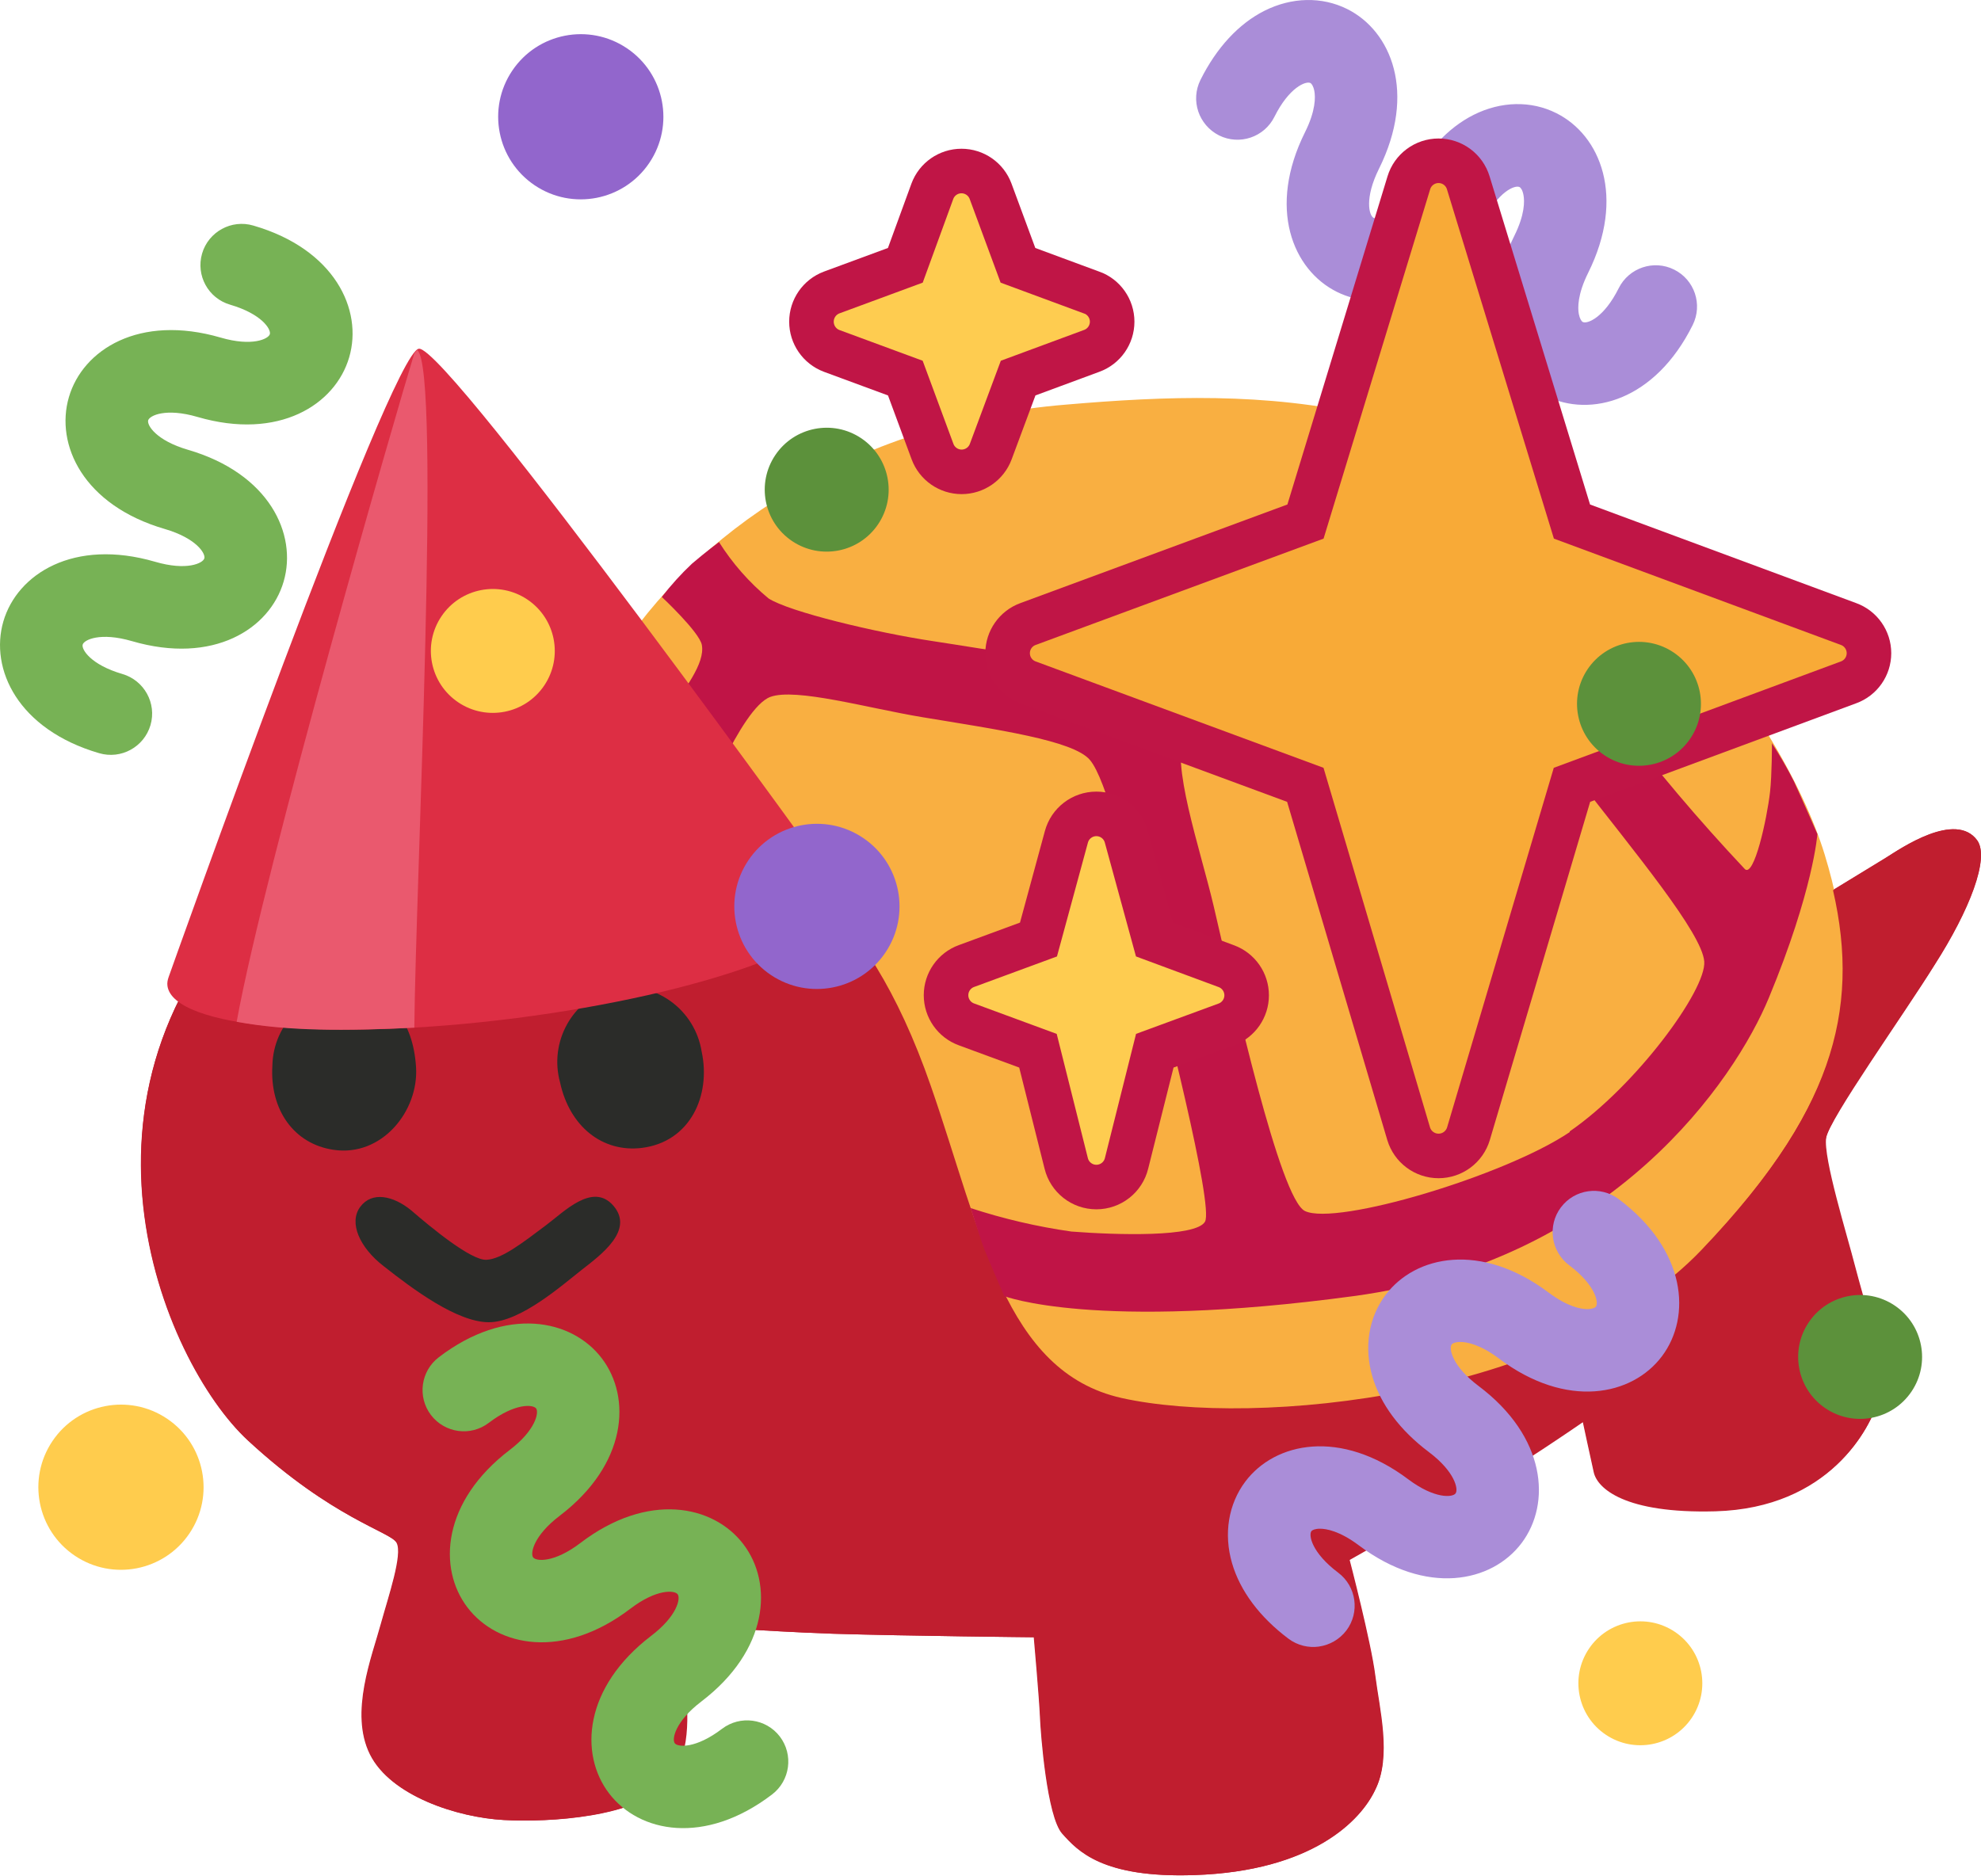
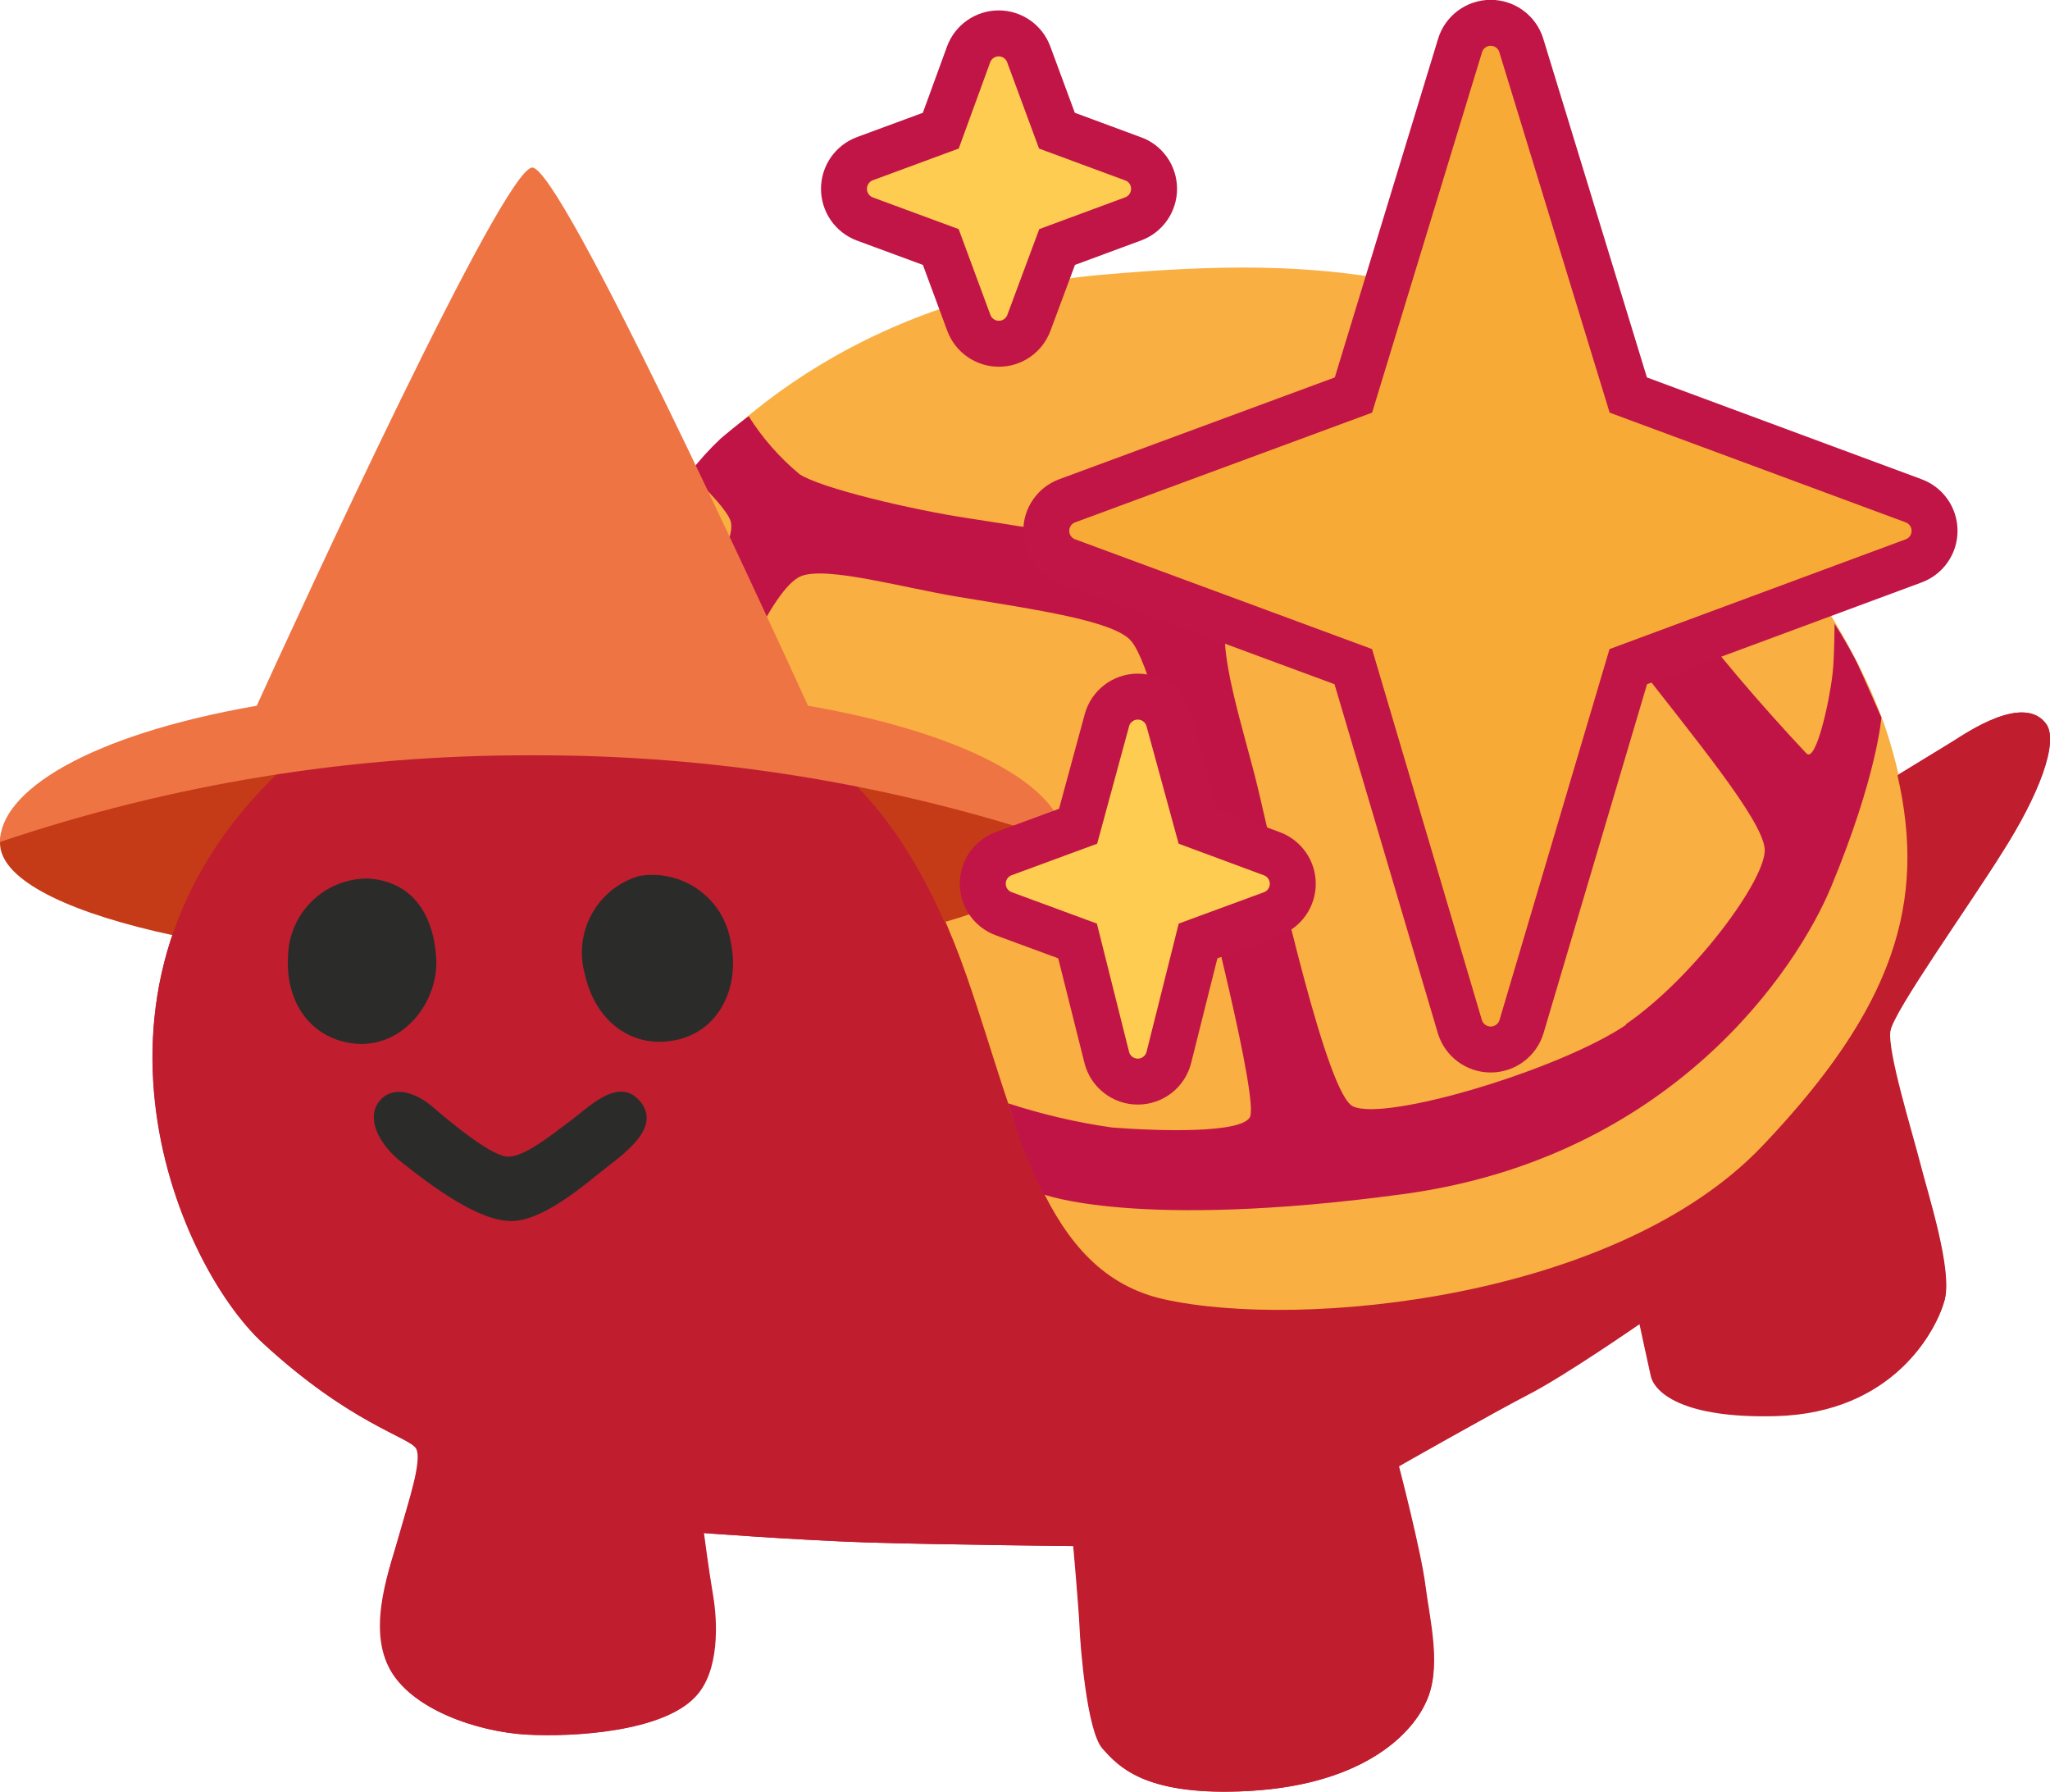
- <svg xmlns="http://www.w3.org/2000/svg" width="39.833mm" height="37.716mm" viewBox="0 0 112.921 106.919" version="1.1" id="svg34">
-   <defs id="defs4">
-     <style id="style2">
+ <svg xmlns="http://www.w3.org/2000/svg" width="39.97mm" height="34.93mm" viewBox="0 0 113.31 99.02">
+   <defs>
+     <style>
      .cls-1 {
        fill: #c01e2f;
      }

      .cls-2 {
        fill: #f9af41;
      }

      .cls-3 {
        fill: #c63b17;
      }

      .cls-4 {
        fill: #c01446;
      }

      .cls-5 {
        fill: #2b2c29;
      }

      .cls-6 {
        fill: #ee7444;
      }

      .cls-7 {
        fill: #f8aa37;
      }

      .cls-7, .cls-8 {
        stroke: #c01546;
        stroke-miterlimit: 10;
        stroke-width: 2.54px;
      }

      .cls-8 {
        fill: #fecc50;
      }
    </style>
  </defs>
-   <g id="Layer_2" data-name="Layer 2" transform="translate(-0.3944638,7.90593)">
+   <g id="Layer_2" data-name="Layer 2">
    <g id="grid">
      <g id="ml_copy" data-name="ml copy">
        <g id="magic">
-           <g id="g28">
-             <path class="cls-1" d="M 103.61,43.61 107.88,41 c 0.86,-0.53 4,-2.67 5.22,-1 0.72,1 -0.46,4 -2.43,7.09 -1.79,2.85 -6,8.73 -6.18,9.87 -0.18,1.14 1.21,5.6 1.65,7.33 0.44,1.73 1.79,5.89 1.35,7.54 -0.44,1.65 -2.8,6.2 -9.3,6.38 -5.17,0.14 -6.73,-1.31 -6.93,-2.23 -0.15,-0.66 -0.62,-2.85 -0.62,-2.85 0,0 -4.14,2.81 -6.1,3.87 -1.96,1.06 -7.22,4 -7.22,4 0,0 1.23,4.71 1.47,6.62 0.24,1.91 0.95,4.63 0,6.5 -0.79,1.76 -3.58,4.66 -10.3,4.88 -5.26,0.18 -6.65,-1.4 -7.52,-2.36 -0.87,-0.96 -1.23,-5.71 -1.27,-6.7 -0.04,-0.99 -0.35,-4.5 -0.35,-4.5 0,0 -7.13,-0.07 -11.44,-0.2 -3.9,-0.13 -9,-0.52 -9,-0.52 0,0 0.27,2.06 0.52,3.54 0.22,1.33 0.37,4.11 -1,5.52 -1.8,1.91 -6.63,2.23 -9.3,2.08 -2.67,-0.15 -6.44,-1.37 -7.62,-3.74 -1.18,-2.37 0.12,-5.59 0.62,-7.44 0.45,-1.63 1.26,-4 0.9,-4.62 C 22.67,79.44 19.38,78.7 14.54,74.22 9.7,69.74 2.92,53.78 16.14,42 c 13.22,-11.78 38.91,-0.58 40.28,0.2 1.37,0.78 47.19,1.41 47.19,1.41 z" id="path6" />
-             <path class="cls-2" d="m 61.19,15.16 c -12.34,1 -21.36,7.53 -25.7,14.41 a 56.4,56.4 0 0 0 -3.85,7 20.62,20.62 0 0 1 8.21,1.86 c 4.53,2.22 9.78,4.57 13.6,15.57 2.89,8.32 4.19,16.3 10.88,17.8 7.58,1.69 25,0 33.07,-8.46 8.07,-8.46 9.42,-14.64 7,-22.54 -2.42,-7.9 -12.58,-21.76 -26,-25 -5.85,-1.35 -11.6,-1.12 -17.21,-0.64 z" id="path8" />
-             <ellipse class="cls-3" cx="29.42" cy="46.58" rx="29.42" ry="6.92" id="ellipse10" style="display:none" />
-             <path class="cls-1" d="m 110.67,47.11 c 2,-3.12 3.15,-6.08 2.43,-7.09 -1.23,-1.71 -4.36,0.43 -5.22,1 l -3,1.83 c 1.61,7 -0.16,12.83 -7.51,20.56 -8,8.46 -25.49,10.15 -33.07,8.46 -6.69,-1.5 -8,-9.48 -10.88,-17.8 -3.82,-11 -9.07,-13.38 -13.6,-15.57 a 20.62,20.62 0 0 0 -8.21,-1.86 v 0 C 26,36.71 20.44,38.12 16.14,42 2.92,53.78 9.67,69.74 14.52,74.22 c 4.85,4.48 8.13,5.18 8.48,5.84 0.35,0.66 -0.45,3 -0.9,4.62 -0.5,1.85 -1.8,5.07 -0.62,7.44 1.18,2.37 5,3.6 7.62,3.74 2.62,0.14 7.5,-0.17 9.3,-2.08 1.34,-1.41 1.19,-4.19 1,-5.52 -0.25,-1.48 -0.52,-3.54 -0.52,-3.54 0,0 5.15,0.39 9,0.52 4.31,0.13 11.44,0.2 11.44,0.2 0,0 0.31,3.5 0.35,4.5 0.04,1 0.4,5.73 1.27,6.7 0.87,0.97 2.26,2.54 7.52,2.36 6.72,-0.22 9.47,-3.12 10.31,-4.83 0.94,-1.87 0.24,-4.59 0,-6.5 -0.24,-1.91 -1.47,-6.62 -1.47,-6.62 0,0 5.27,-3 7.22,-4 1.95,-1 6.1,-3.87 6.1,-3.87 0,0 0.47,2.19 0.62,2.85 0.2,0.92 1.76,2.37 6.93,2.23 6.5,-0.18 8.85,-4.74 9.3,-6.38 0.45,-1.64 -0.9,-5.8 -1.35,-7.54 -0.45,-1.74 -1.85,-6.2 -1.65,-7.33 0.2,-1.13 4.41,-7.01 6.2,-9.9 z" id="path12" />
-             <path class="cls-4" d="m 102.65,36.64 a 24.3,24.3 0 0 0 -1.25,-2.17 c 0,0 0,1.82 -0.11,2.78 -0.18,1.57 -0.91,4.86 -1.43,4.4 a 107.71,107.71 0 0 1 -7.44,-8.8 c -1.61,-2.17 -7.07,-7.81 -7.27,-9.71 a 19.37,19.37 0 0 1 1,-4.17 L 84,17.86 c -0.8,-0.4 -2,-0.84 -2,-0.84 0,0 -0.51,4.38 -1.24,5.23 -0.73,0.85 -4.62,2.49 -7.73,3.81 -3.74,1.59 -7.36,3.61 -8.73,3.91 -1.19,0.27 -8.11,-0.93 -10.71,-1.32 -3.27,-0.49 -8.23,-1.68 -9.39,-2.44 A 13.57,13.57 0 0 1 41.38,23 c 0,0 -0.77,0.57 -1.54,1.23 a 15.92,15.92 0 0 0 -1.72,1.9 c 0,0 2.14,2 2.28,2.73 0.2,1.06 -1,2.56 -2,4 -0.6,0.85 -2.26,4.4 -2.26,4.4 a 6.4,6.4 0 0 1 1.93,0.48 c 1.11,0.46 2.15,0.94 2.15,0.94 0,0 2.39,-6.22 4.08,-6.85 1.44,-0.54 5.62,0.65 8.65,1.15 4.28,0.71 8.62,1.32 9.57,2.44 0.95,1.12 2.06,5.85 3.08,9.82 1.12,4.34 4,15.62 3.48,16.51 -0.52,0.89 -5,0.76 -7.61,0.56 a 33.69,33.69 0 0 1 -5.75,-1.34 c 0,0 0.59,1.85 0.78,2.34 0.28,0.71 1.14,2.68 1.14,2.68 0,0 5.12,2 19.92,0 14.8,-2 21.75,-12.38 23.66,-17 2.54,-6.12 2.77,-9.34 2.77,-9.34 0,0 -0.94,-2.15 -1.34,-3.01 z m -12.78,20 c -3.67,2.48 -13.29,5.36 -15.09,4.5 -1.43,-0.69 -4,-12.22 -5.2,-17.37 -0.77,-3.29 -2.51,-8.27 -1.65,-9.87 0.58,-1.09 4.14,-2.83 6.77,-4.19 2.63,-1.36 6.08,-3 7.15,-2.94 1.51,0.12 5,5.24 8.39,9.61 3.39,4.37 7.17,8.91 7.3,10.53 0.13,1.62 -3.89,7.09 -7.67,9.69 z" id="path14" />
-             <path class="cls-5" d="m 40.39,52.05 c 0.54,2.49 -0.64,5.14 -3.4,5.49 -2.26,0.28 -4.13,-1.23 -4.67,-3.73 a 4.41,4.41 0 0 1 3,-5.4 4.39,4.39 0 0 1 5.07,3.64 z" id="path16" />
-             <path class="cls-5" d="m 24.11,52.93 c 0.16,2.51 -1.95,5.13 -4.7,4.72 -2.26,-0.33 -3.64,-2.28 -3.49,-4.79 a 4.39,4.39 0 0 1 4.41,-4.31 c 2.28,0.13 3.61,1.75 3.78,4.38 z" id="path18" />
-             <path class="cls-5" d="m 31.53,61.94 c 1,-0.74 2.66,-2.48 3.84,-1.09 1.18,1.39 -0.71,2.78 -1.8,3.63 -1.09,0.85 -3.5,3 -5.31,3 -1.81,0 -4.34,-1.89 -6,-3.2 -1.37,-1.06 -2,-2.48 -1.33,-3.38 0.67,-0.9 1.88,-0.63 2.89,0.19 1.16,1 3.42,2.87 4.3,2.83 0.88,-0.04 2.08,-0.98 3.41,-1.98 z" id="path20" />
-             <path class="cls-6" d="M 44.66,39 C 42.25,33.72 31,9.26 29.42,9.26 27.84,9.26 16.6,33.72 14.19,39 4.74,40.65 0,43.77 0,46.53 a 90.92,90.92 0 0 1 29.42,-4.79 90.94,90.94 0 0 1 29.43,4.79 c 0,-2.76 -4.74,-5.88 -14.19,-7.53 z" id="path22" style="display:none" />
-             <path fill="#aa8dd8" d="m 68.698,-1.553 c -0.191,-0.57 -0.164,-1.213 0.125,-1.796 0.916,-1.838 2.18,-3.205 3.65,-3.944 1.557,-0.782 3.272,-0.816 4.711,-0.1 2.525,1.258 3.965,4.79 1.813,9.113 -0.835,1.682 -0.561,2.67 -0.303,2.795 0.256,0.13 1.211,-0.247 2.049,-1.928 0.916,-1.838 2.18,-3.205 3.65,-3.944 1.557,-0.782 3.273,-0.82 4.711,-0.1 2.527,1.258 3.965,4.79 1.817,9.11 -0.609,1.226 -0.595,1.996 -0.531,2.344 0.055,0.279 0.156,0.419 0.228,0.456 0.255,0.125 1.207,-0.244 2.047,-1.929 0.581,-1.163 1.995,-1.64 3.158,-1.059 1.164,0.579 1.639,1.989 1.059,3.158 -2.147,4.319 -5.833,5.306 -8.363,4.047 C 85.993,13.409 84.556,9.877 86.707,5.554 87.318,4.329 87.301,3.562 87.236,3.214 87.184,2.934 87.083,2.794 87.01,2.759 86.754,2.63 85.801,3.002 84.961,4.688 82.812,9.006 79.128,9.994 76.599,8.734 74.072,7.476 72.632,3.943 74.786,-0.374 75.395,-1.599 75.379,-2.371 75.314,-2.719 c -0.053,-0.278 -0.154,-0.418 -0.226,-0.455 -0.257,-0.125 -1.211,0.247 -2.049,1.928 -0.579,1.164 -1.995,1.64 -3.158,1.059 -0.583,-0.296 -0.991,-0.796 -1.184,-1.367 z" id="path9586" style="stroke-width:2.354" />
-             <path class="cls-7" d="M 105.76,27.67 90,21.83 84.09,2.52 a 1.77,1.77 0 0 0 -3.39,0 L 74.81,21.83 59,27.67 A 1.77,1.77 0 0 0 59,31 l 15.8,5.84 5.89,19.89 a 1.78,1.78 0 0 0 3.41,0 L 90,36.84 105.76,31 a 1.77,1.77 0 0 0 0,-3.33 z" id="path24" />
-             <path class="cls-8" d="m 70.3,47.18 -4.1,-1.52 -1.6,-5.85 a 1.77,1.77 0 0 0 -3.42,0 l -1.59,5.85 -4.1,1.51 a 1.77,1.77 0 0 0 0,3.33 l 4.07,1.5 1.61,6.42 a 1.77,1.77 0 0 0 3.44,0 L 66.22,52 70.3,50.5 a 1.77,1.77 0 0 0 0,-3.32 z M 62.61,8.77 58.42,7.22 56.86,3 A 1.77,1.77 0 0 0 53.54,3 L 52,7.22 47.8,8.77 a 1.78,1.78 0 0 0 0,3.33 l 4.2,1.55 1.55,4.19 a 1.77,1.77 0 0 0 3.32,0 l 1.56,-4.19 4.19,-1.55 a 1.77,1.77 0 0 0 0,-3.33 z" id="path26" />
+           <g>
+             <path class="cls-1" d="M103.61,43.61,107.88,41c.86-.53,4-2.67,5.22-1,.72,1-.46,4-2.43,7.09-1.79,2.85-6,8.73-6.18,9.87s1.21,5.6,1.65,7.33,1.79,5.89,1.35,7.54-2.8,6.2-9.3,6.38c-5.17.14-6.73-1.31-6.93-2.23-.15-.66-.62-2.85-.62-2.85S86.5,75.94,84.54,77s-7.22,4-7.22,4,1.23,4.71,1.47,6.62.95,4.63,0,6.5C78,95.88,75.21,98.78,68.49,99c-5.26.18-6.65-1.4-7.52-2.36s-1.23-5.71-1.27-6.7-.35-4.5-.35-4.5-7.13-.07-11.44-.2c-3.9-.13-9-.52-9-.52s.27,2.06.52,3.54c.22,1.33.37,4.11-1,5.52-1.8,1.91-6.63,2.23-9.3,2.08s-6.44-1.37-7.62-3.74.12-5.59.62-7.44c.45-1.63,1.26-4,.9-4.62s-3.65-1.36-8.49-5.84S2.92,53.78,16.14,42s38.91-.58,40.28.2S103.61,43.61,103.61,43.61Z" />
+             <path class="cls-2" d="M61.19,15.16c-12.34,1-21.36,7.53-25.7,14.41a56.4,56.4,0,0,0-3.85,7,20.62,20.62,0,0,1,8.21,1.86C44.38,40.65,49.63,43,53.45,54c2.89,8.32,4.19,16.3,10.88,17.8,7.58,1.69,25,0,33.07-8.46s9.42-14.64,7-22.54-12.58-21.76-26-25C72.55,14.45,66.8,14.68,61.19,15.16Z" />
+             <ellipse class="cls-3" cx="29.42" cy="46.58" rx="29.42" ry="6.92" />
+             <path class="cls-1" d="M110.67,47.11c2-3.12,3.15-6.08,2.43-7.09-1.23-1.71-4.36.43-5.22,1l-3,1.83c1.61,7-.16,12.83-7.51,20.56-8,8.46-25.49,10.15-33.07,8.46-6.69-1.5-8-9.48-10.88-17.8-3.82-11-9.07-13.38-13.6-15.57a20.62,20.62,0,0,0-8.21-1.86v0C26,36.71,20.44,38.12,16.14,42,2.92,53.78,9.67,69.74,14.52,74.22S22.65,79.4,23,80.06s-.45,3-.9,4.62c-.5,1.85-1.8,5.07-.62,7.44s5,3.6,7.62,3.74,7.5-.17,9.3-2.08c1.34-1.41,1.19-4.19,1-5.52-.25-1.48-.52-3.54-.52-3.54s5.15.39,9,.52c4.31.13,11.44.2,11.44.2s.31,3.5.35,4.5.4,5.73,1.27,6.7,2.26,2.54,7.52,2.36c6.72-.22,9.47-3.12,10.31-4.83.94-1.87.24-4.59,0-6.5s-1.47-6.62-1.47-6.62,5.27-3,7.22-4,6.1-3.87,6.1-3.87.47,2.19.62,2.85c.2.92,1.76,2.37,6.93,2.23,6.5-.18,8.85-4.74,9.3-6.38s-.9-5.8-1.35-7.54-1.85-6.2-1.65-7.33S108.88,50,110.67,47.11Z" />
+             <path class="cls-4" d="M102.65,36.64a24.3,24.3,0,0,0-1.25-2.17s0,1.82-.11,2.78c-.18,1.57-.91,4.86-1.43,4.4a107.71,107.71,0,0,1-7.44-8.8c-1.61-2.17-7.07-7.81-7.27-9.71a19.37,19.37,0,0,1,1-4.17L84,17.86c-.8-.4-2-.84-2-.84s-.51,4.38-1.24,5.23-4.62,2.49-7.73,3.81c-3.74,1.59-7.36,3.61-8.73,3.91-1.19.27-8.11-.93-10.71-1.32-3.27-.49-8.23-1.68-9.39-2.44A13.57,13.57,0,0,1,41.38,23s-.77.57-1.54,1.23a15.92,15.92,0,0,0-1.72,1.9s2.14,2,2.28,2.73c.2,1.06-1,2.56-2,4-.6.85-2.26,4.4-2.26,4.4a6.4,6.4,0,0,1,1.93.48c1.11.46,2.15.94,2.15.94s2.39-6.22,4.08-6.85c1.44-.54,5.62.65,8.65,1.15,4.28.71,8.62,1.32,9.57,2.44s2.06,5.85,3.08,9.82c1.12,4.34,4,15.62,3.48,16.51s-5,.76-7.61.56a33.69,33.69,0,0,1-5.75-1.34s.59,1.85.78,2.34c.28.71,1.14,2.68,1.14,2.68s5.12,2,19.92,0,21.75-12.38,23.66-17c2.54-6.12,2.77-9.34,2.77-9.34S103.05,37.5,102.65,36.64Zm-12.78,20C86.2,59.12,76.58,62,74.78,61.14c-1.43-.69-4-12.22-5.2-17.37-.77-3.29-2.51-8.27-1.65-9.87.58-1.09,4.14-2.83,6.77-4.19s6.08-3,7.15-2.94c1.51.12,5,5.24,8.39,9.61s7.17,8.91,7.3,10.53S93.65,54,89.87,56.6Z" />
+             <path class="cls-5" d="M40.39,52.05c.54,2.49-.64,5.14-3.4,5.49-2.26.28-4.13-1.23-4.67-3.73a4.41,4.41,0,0,1,3-5.4A4.39,4.39,0,0,1,40.39,52.05Z" />
+             <path class="cls-5" d="M24.11,52.93c.16,2.51-1.95,5.13-4.7,4.72-2.26-.33-3.64-2.28-3.49-4.79a4.39,4.39,0,0,1,4.41-4.31C22.61,48.68,23.94,50.3,24.11,52.93Z" />
+             <path class="cls-5" d="M31.53,61.94c1-.74,2.66-2.48,3.84-1.09s-.71,2.78-1.8,3.63-3.5,3-5.31,3-4.34-1.89-6-3.2c-1.37-1.06-2-2.48-1.33-3.38s1.88-.63,2.89.19c1.16,1,3.42,2.87,4.3,2.83S30.2,62.94,31.53,61.94Z" />
+             <path class="cls-6" d="M44.66,39C42.25,33.72,31,9.26,29.42,9.26S16.6,33.72,14.19,39C4.74,40.65,0,43.77,0,46.53a90.92,90.92,0,0,1,29.42-4.79,90.94,90.94,0,0,1,29.43,4.79C58.85,43.77,54.11,40.65,44.66,39Z" />
+             <path class="cls-7" d="M105.76,27.67,90,21.83,84.09,2.52a1.77,1.77,0,0,0-3.39,0L74.81,21.83,59,27.67A1.77,1.77,0,0,0,59,31L74.8,36.84l5.89,19.89a1.78,1.78,0,0,0,3.41,0L90,36.84,105.76,31a1.77,1.77,0,0,0,0-3.33Z" />
+             <path class="cls-8" d="M70.3,47.18l-4.1-1.52-1.6-5.85a1.77,1.77,0,0,0-3.42,0l-1.59,5.85-4.1,1.51a1.77,1.77,0,0,0,0,3.33L59.56,52l1.61,6.42a1.77,1.77,0,0,0,3.44,0L66.22,52,70.3,50.5a1.77,1.77,0,0,0,0-3.32ZM62.61,8.77,58.42,7.22,56.86,3a1.77,1.77,0,0,0-3.32,0L52,7.22l-4.2,1.55a1.78,1.78,0,0,0,0,3.33L52,13.65l1.55,4.19a1.77,1.77,0,0,0,3.32,0l1.56-4.19,4.19-1.55a1.77,1.77,0,0,0,0-3.33Z" />
          </g>
        </g>
      </g>
    </g>
  </g>
-   <g id="g8739" transform="matrix(1.225277,-0.3791285,0.4186136,1.835996,-31.41323,-9.774043)">
-     <path fill="#dd2e44" d="m 50.008,43.573 c 0.011,-0.09 -0.023,-0.185 -0.081,-0.281 0,0 -11.66,-19.349 -12.932,-19.5 -1.272,-0.149 -17.096,15.976 -17.096,15.976 -0.079,0.08 -0.134,0.163 -0.144,0.255 -0.149,1.263 6.504,3.08 14.857,4.061 8.355,0.981 15.247,0.753 15.396,-0.51 z" id="path5268" style="stroke-width:1.394" />
-     <path fill="#ea596e" d="m 36.91,23.816 c -0.045,0.012 -0.1,0.037 -0.163,0.075 -1.276,1.439 -11.566,13.519 -14.339,17.79 2.169,0.745 4.658,1.247 7.662,1.764 1.415,-3.989 7.721,-18.905 6.84,-19.629 z" id="path5270" style="stroke-width:1.394" />
-   </g>
-   <g id="g9662" transform="matrix(-0.8293249,-0.5586846,0.5586846,-0.8293249,69.64318,117.063)">
-     <path fill="#77b255" d="m 59.187,7.979 c -1.546,4.573 -5.065,6.046 -7.739,5.137 -2.672,-0.907 -4.575,-4.216 -3.027,-8.785 0.606,-1.783 0.199,-2.722 -0.07,-2.817 -0.276,-0.092 -1.172,0.41 -1.775,2.189 -1.546,4.57 -5.067,6.041 -7.742,5.132 -2.677,-0.905 -4.573,-4.215 -3.023,-8.785 0.603,-1.782 0.195,-2.724 -0.078,-2.814 -0.269,-0.09 -1.167,0.407 -1.772,2.188 -0.416,1.228 -1.752,1.893 -2.982,1.476 -1.232,-0.422 -1.891,-1.756 -1.474,-2.989 1.547,-4.567 5.064,-6.044 7.744,-5.136 2.672,0.907 4.57,4.215 3.024,8.789 -0.606,1.783 -0.199,2.722 0.074,2.811 0.27,0.094 1.168,-0.404 1.771,-2.183 1.549,-4.574 5.065,-6.046 7.744,-5.136 2.672,0.904 4.569,4.212 3.022,8.787 -0.605,1.778 -0.192,2.72 0.074,2.811 0.274,0.091 1.169,-0.406 1.776,-2.186 0.415,-1.234 1.751,-1.891 2.982,-1.476 1.23,0.418 1.891,1.756 1.47,2.986 z" id="path9165" style="stroke-width:2.355" />
-     <circle fill="#5c913b" cx="23.261" cy="77.098" r="3.532" id="circle9167" style="stroke-width:2.355" />
-     <circle fill="#9266cc" cx="55.674" cy="41.337" r="4.709" id="circle9169" style="stroke-width:2.355" />
-     <circle fill="#9266cc" cx="91.992" cy="71.156" r="4.709" id="circle9171" style="stroke-width:2.355" />
-     <circle fill="#5c913b" cx="-7.999" cy="53.257" r="3.532" id="circle9173" style="stroke-width:2.355" />
-     <circle fill="#5c913b" cx="68.486" cy="61.354" r="3.532" id="circle9175" style="stroke-width:2.355" />
-     <circle fill="#ffcc4d" cx="70.074" cy="-8.294" r="4.709" id="circle9177" style="stroke-width:2.355" />
-     <circle fill="#ffcc4d" cx="79.134" cy="43.095" r="3.532" id="circle9179" style="stroke-width:2.355" />
-     <circle fill="#ffcc4d" cx="-8.005" cy="30.825" r="3.532" id="circle9181" style="stroke-width:2.355" />
-     <path fill="#77b255" d="m 104.006,55.583 c -4.597,1.472 -7.872,-0.486 -8.728,-3.178 -0.856,-2.689 0.676,-6.184 5.272,-7.651 1.794,-0.571 2.308,-1.456 2.225,-1.729 -0.09,-0.277 -1.026,-0.7 -2.815,-0.129 -4.595,1.469 -7.87,-0.491 -8.726,-3.182 -0.861,-2.691 0.676,-6.182 5.274,-7.649 1.792,-0.573 2.308,-1.461 2.218,-1.733 -0.087,-0.27 -1.021,-0.697 -2.813,-0.126 -1.235,0.394 -2.564,-0.286 -2.958,-1.523 -0.392,-1.242 0.291,-2.564 1.53,-2.96 4.593,-1.467 7.869,0.486 8.731,3.182 0.856,2.689 -0.679,6.18 -5.276,7.651 -1.794,0.571 -2.308,1.456 -2.218,1.728 0.085,0.273 1.018,0.7 2.808,0.129 4.6,-1.469 7.872,0.486 8.731,3.182 0.859,2.687 -0.677,6.177 -5.276,7.649 -1.79,0.569 -2.303,1.46 -2.218,1.728 0.09,0.275 1.021,0.7 2.813,0.131 1.24,-0.399 2.561,0.286 2.958,1.523 0.394,1.237 -0.291,2.564 -1.53,2.956 z" id="path9584" style="stroke-width:2.355" />
-     <path fill="#aa8dd8" d="m 8.355,22.328 c 0.447,-0.402 1.047,-0.634 1.697,-0.602 2.051,0.106 3.809,0.72 5.073,1.774 1.339,1.116 2.053,2.674 1.972,4.28 -0.146,2.817 -2.811,5.547 -7.633,5.299 -1.875,-0.095 -2.672,0.551 -2.684,0.837 -0.017,0.286 0.71,1.012 2.586,1.109 2.051,0.106 3.809,0.72 5.073,1.774 1.339,1.116 2.058,2.674 1.972,4.28 -0.146,2.819 -2.811,5.547 -7.628,5.301 -1.367,-0.069 -2.068,0.251 -2.361,0.449 -0.234,0.162 -0.322,0.311 -0.327,0.391 -0.012,0.284 0.705,1.01 2.586,1.107 1.299,0.069 2.299,1.175 2.231,2.473 -0.066,1.298 -1.17,2.297 -2.473,2.231 -4.818,-0.246 -7.193,-3.232 -7.047,-6.054 0.146,-2.819 2.811,-5.547 7.633,-5.299 1.367,0.072 2.064,-0.25 2.357,-0.448 0.236,-0.16 0.325,-0.308 0.327,-0.389 0.017,-0.286 -0.705,-1.012 -2.586,-1.109 -4.818,-0.248 -7.193,-3.232 -7.047,-6.054 0.146,-2.819 2.811,-5.549 7.629,-5.296 1.367,0.069 2.068,-0.253 2.361,-0.451 0.234,-0.159 0.322,-0.308 0.327,-0.389 0.012,-0.286 -0.71,-1.012 -2.586,-1.109 -1.298,-0.066 -2.299,-1.175 -2.231,-2.473 0.039,-0.653 0.334,-1.226 0.781,-1.631 z" id="path12881" style="stroke-width:2.355" />
-   </g>
</svg>
